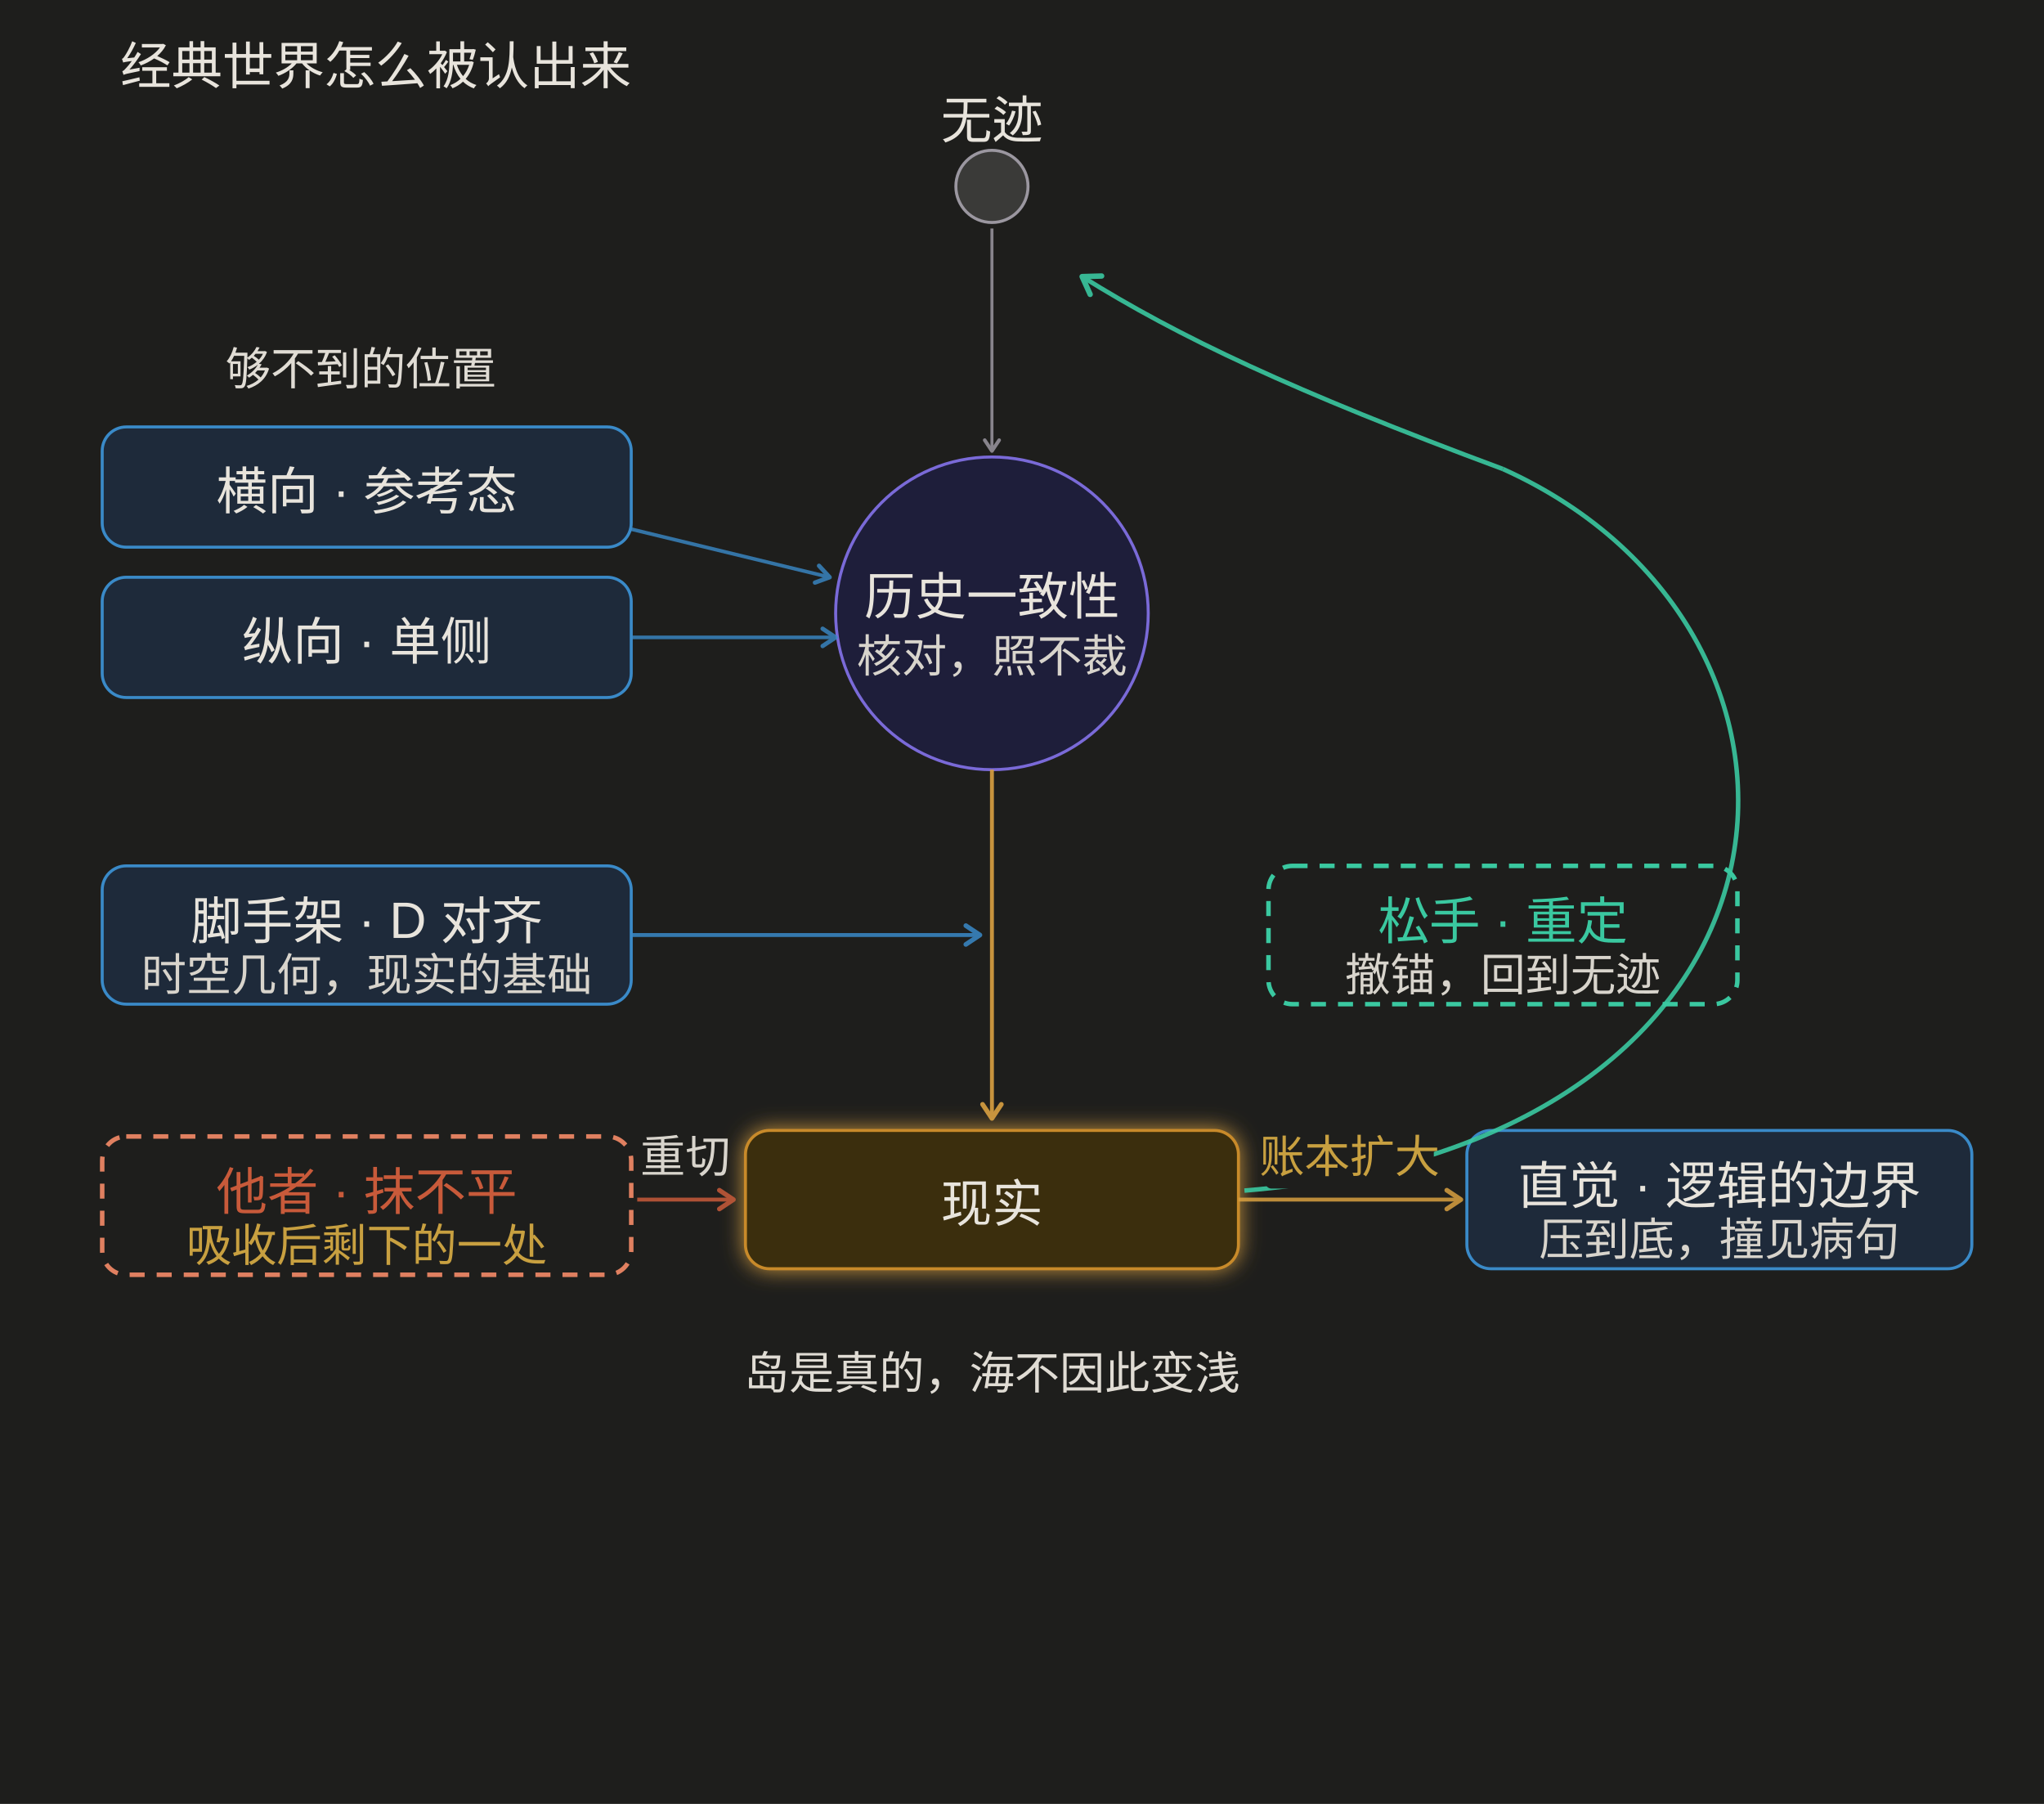
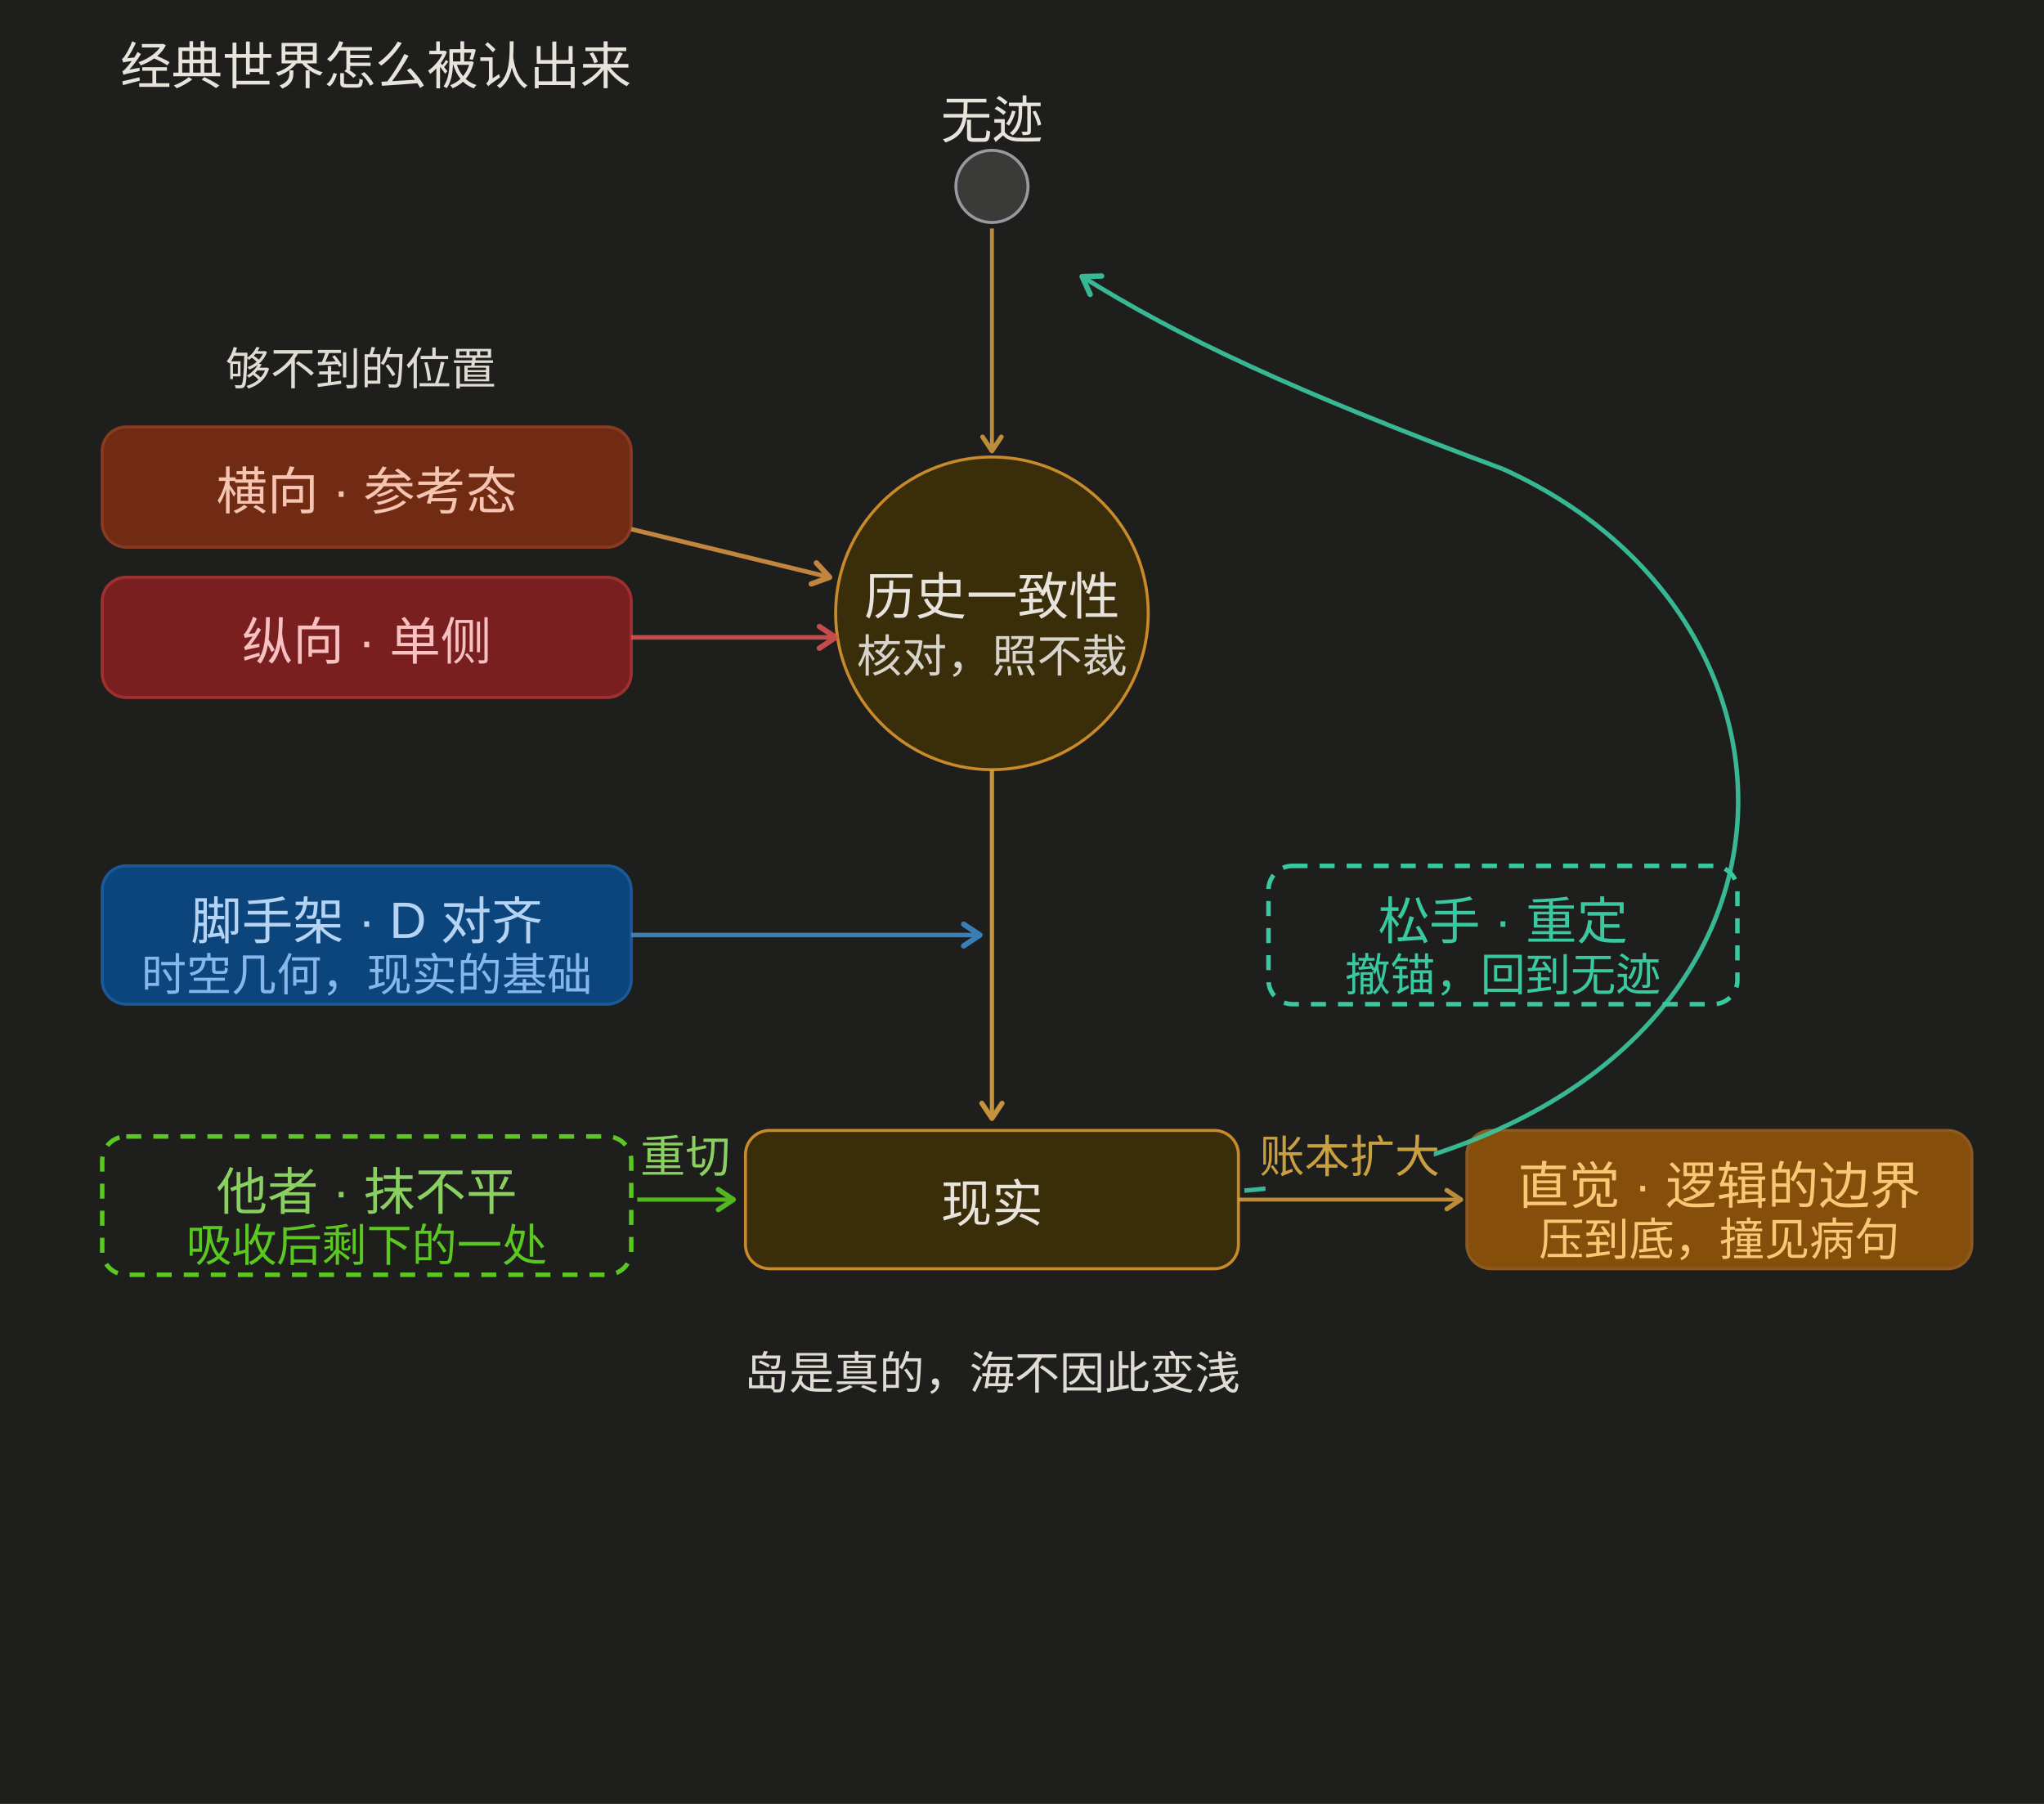
<svg xmlns="http://www.w3.org/2000/svg" preserveAspectRatio="xMidYMid meet" width="100%" viewBox="0 0 680 600" role="img">
  <rect x="0" y="0" width="680" height="600" fill="#1e1e1c" />
  <defs>
    <marker id="arrow" viewBox="0 0 10 10" refX="8" refY="5" markerWidth="6" markerHeight="6" orient="auto-start-reverse">
      <path d="M2 1L8 5L2 9" fill="none" stroke="context-stroke" stroke-width="2.0" stroke-linecap="round" stroke-linejoin="round" />
    </marker>
    <filter id="glow-gold" x="-20%" y="-20%" width="140%" height="140%">
      <feGaussianBlur stdDeviation="3.5" result="blur" />
      <feFlood flood-color="#d8a040" flood-opacity="0.9" result="color" />
      <feComposite in="color" in2="blur" operator="in" result="glow" />
      <feMerge>
        <feMergeNode in="glow" />
        <feMergeNode in="SourceGraphic" />
      </feMerge>
    </filter>
-     <mask id="imagine-text-gaps-k519hi" maskUnits="userSpaceOnUse">
+     <mask id="img-gap" maskUnits="userSpaceOnUse">
      <rect x="0" y="0" width="680" height="600" fill="white" />
-       <rect x="36" y="10.667" width="148" height="22.667" fill="black" rx="2" />
-       <rect x="312" y="28.667" width="36" height="22.667" fill="black" rx="2" />
-       <rect x="291" y="185.667" width="78" height="22.667" fill="black" rx="2" />
-       <rect x="290" y="207.333" width="80" height="19.333" fill="black" rx="2" />
-       <rect x="80" y="114" width="80" height="19.333" fill="black" rx="2" />
-       <rect x="77.458" y="150.667" width="89.083" height="22.667" fill="black" rx="2" />
-       <rect x="84.458" y="200.667" width="75.083" height="22.667" fill="black" rx="2" />
-       <rect x="70.516" y="293.667" width="102.969" height="22.667" fill="black" rx="2" />
-       <rect x="58" y="313.333" width="128" height="19.333" fill="black" rx="2" />
-       <rect x="312" y="387.667" width="36" height="22.667" fill="black" rx="2" />
-       <rect x="77.458" y="383.667" width="89.083" height="22.667" fill="black" rx="2" />
-       <rect x="70" y="403.333" width="104" height="19.333" fill="black" rx="2" />
-       <rect x="212" y="376" width="32" height="19.333" fill="black" rx="2" />
-       <rect x="421" y="376" width="56" height="19.333" fill="black" rx="2" />
-       <rect x="513.458" y="381.667" width="117.083" height="22.667" fill="black" rx="2" />
-       <rect x="520" y="401.333" width="104" height="19.333" fill="black" rx="2" />
-       <rect x="260" y="448" width="140" height="19.333" fill="black" rx="2" />
-       <rect x="462.458" y="293.667" width="75.083" height="22.667" fill="black" rx="2" />
-       <rect x="454" y="313.333" width="92" height="19.333" fill="black" rx="2" />
+       <rect x="36" y="11.0" width="148" height="25.333" fill="black" rx="2" />
+       <rect x="312" y="29.0" width="36" height="25.333" fill="black" rx="2" />
+       <rect x="291" y="185.333" width="78" height="25.333" fill="black" rx="2" />
+       <rect x="290" y="206.333" width="80" height="23.333" fill="black" rx="2" />
+       <rect x="80" y="113.0" width="80" height="23.333" fill="black" rx="2" />
+       <rect x="78.333" y="151.333" width="87.333" height="21.333" fill="black" rx="2" />
+       <rect x="85.333" y="201.333" width="73.333" height="21.333" fill="black" rx="2" />
+       <rect x="71.646" y="294.333" width="100.708" height="21.333" fill="black" rx="2" />
+       <rect x="58" y="312.333" width="128" height="23.333" fill="black" rx="2" />
+       <rect x="312" y="387.333" width="36" height="25.333" fill="black" rx="2" />
+       <rect x="78.333" y="384.333" width="87.333" height="21.333" fill="black" rx="2" />
+       <rect x="70" y="402.333" width="104" height="23.333" fill="black" rx="2" />
+       <rect x="212" y="375.0" width="32" height="23.333" fill="black" rx="2" />
+       <rect x="421" y="375.0" width="56" height="23.333" fill="black" rx="2" />
+       <rect x="514.333" y="382.333" width="115.333" height="21.333" fill="black" rx="2" />
+       <rect x="520" y="400.333" width="104" height="23.333" fill="black" rx="2" />
+       <rect x="260" y="447.0" width="140" height="23.333" fill="black" rx="2" />
+       <rect x="463.333" y="294.333" width="73.333" height="21.333" fill="black" rx="2" />
+       <rect x="454" y="312.333" width="92" height="23.333" fill="black" rx="2" />
    </mask>
  </defs>
  <text x="40" y="28" fill="#e8e4dc" font-family="Arial,sans-serif" font-size="17" font-weight="500">经典世界怎么被认出来</text>
-   <line x1="330" y1="76" x2="330" y2="150" stroke="#9b97a0" stroke-width="1.0" opacity="0.85" marker-end="url(#arrow)" />
+   <line x1="330" y1="76" x2="330" y2="150" stroke="#d8a040" stroke-width="1.3" opacity="0.85" marker-end="url(#arrow)" />
  <a href="02_start.html#scene-wuji" class="scene-node" target="_top">
    <g>
      <circle cx="330" cy="62" r="12" fill="#3a3a38" stroke="#9b97a0" stroke-width="1.0" />
      <text x="330" y="46" text-anchor="middle" fill="#e8e4dc" font-family="Arial,sans-serif" font-size="17" font-weight="500">无迹</text>
    </g>
  </a>
  <a href="07_worldtopos.html#scene-lishi" class="scene-node" target="_top">
    <g>
-       <circle cx="330" cy="204" r="52" fill="#1e1e3a" stroke="#7a6ad8" stroke-width="1.0" />
+       <circle cx="330" cy="204" r="52" fill="#3a2e0a" stroke="#c88a2a" stroke-width="1.0" />
      <text x="330" y="197" text-anchor="middle" dominant-baseline="central" fill="#e8e4dc" font-family="Arial,sans-serif" font-size="17" font-weight="500">历史一致性</text>
      <text x="330" y="217" text-anchor="middle" dominant-baseline="central" fill="#d8d4cc" font-family="Arial,sans-serif" font-size="15">核对，照不裁</text>
    </g>
  </a>
  <a href="05_unknowable.html#scene-sanzhong" class="scene-node" target="_top">
    <g>
      <text x="120" y="128" text-anchor="middle" fill="#e0dcd4" font-family="Arial,sans-serif" font-size="15">够不到的位置</text>
    </g>
  </a>
  <a href="05_unknowable.html#scene-sanzhong" class="scene-node" target="_top">
    <g>
-       <rect x="34" y="142" width="176" height="40" rx="8" fill="#1e2a3a" stroke="#3a8ac8" stroke-width="1.0" />
-       <text x="122" y="162" text-anchor="middle" dominant-baseline="central" fill="#e8e4dc" font-family="Arial,sans-serif" font-size="17" font-weight="500">横向 · 参考态</text>
+       <rect x="34" y="142" width="176" height="40" rx="8" fill="#712B13" stroke="#8a3a20" stroke-width="1.0" />
+       <text x="122" y="162" text-anchor="middle" dominant-baseline="central" fill="#F5C4B3" font-family="Arial,sans-serif" font-size="17" font-weight="500">横向 · 参考态</text>
    </g>
  </a>
-   <line x1="210" y1="176" x2="276" y2="192" stroke="#3a8ac8" stroke-width="1.2" opacity="0.8" marker-end="url(#arrow)" />
+   <line x1="210" y1="176" x2="276" y2="192" stroke="#c88a40" stroke-width="1.5" opacity="0.95" marker-end="url(#arrow)" />
  <a href="05_unknowable.html#scene-sanzhong" class="scene-node" target="_top">
    <g>
-       <rect x="34" y="192" width="176" height="40" rx="8" fill="#1e2a3a" stroke="#3a8ac8" stroke-width="1.0" />
-       <text x="122" y="212" text-anchor="middle" dominant-baseline="central" fill="#e8e4dc" font-family="Arial,sans-serif" font-size="17" font-weight="500">纵向 · 单侧</text>
+       <rect x="34" y="192" width="176" height="40" rx="8" fill="#791F1F" stroke="#a03030" stroke-width="1.0" />
+       <text x="122" y="212" text-anchor="middle" dominant-baseline="central" fill="#F7C1C1" font-family="Arial,sans-serif" font-size="17" font-weight="500">纵向 · 单侧</text>
    </g>
  </a>
-   <line x1="210" y1="212" x2="278" y2="212" stroke="#3a8ac8" stroke-width="1.2" opacity="0.8" marker-end="url(#arrow)" />
-   <line x1="330" y1="256" x2="330" y2="372" stroke="#d8a040" stroke-width="1.3" opacity="0.9" marker-end="url(#arrow)" />
+   <line x1="210" y1="212" x2="278" y2="212" stroke="#d85050" stroke-width="1.5" opacity="0.9" marker-end="url(#arrow)" />
+   <line x1="330" y1="256" x2="330" y2="372" stroke="#d8a040" stroke-width="1.4" opacity="0.9" marker-end="url(#arrow)" />
  <a href="05_unknowable.html#scene-sanzhong" class="scene-node" target="_top">
    <g>
-       <rect x="34" y="288" width="176" height="46" rx="8" fill="#1e2a3a" stroke="#3a8ac8" stroke-width="1.0" />
-       <text x="122" y="305" text-anchor="middle" dominant-baseline="central" fill="#e8e4dc" font-family="Arial,sans-serif" font-size="17" font-weight="500">脚手架 · D 对齐</text>
-       <text x="122" y="323" text-anchor="middle" dominant-baseline="central" fill="#d8d4cc" font-family="Arial,sans-serif" font-size="15">时空几何，现实的基础</text>
+       <rect x="34" y="288" width="176" height="46" rx="8" fill="#0C447C" stroke="#1a5a9a" stroke-width="1.0" />
+       <text x="122" y="305" text-anchor="middle" dominant-baseline="central" fill="#B5D4F4" font-family="Arial,sans-serif" font-size="17" font-weight="500">脚手架 · D 对齐</text>
+       <text x="122" y="323" text-anchor="middle" dominant-baseline="central" fill="#85B7EB" font-family="Arial,sans-serif" font-size="15">时空几何，现实的基础</text>
    </g>
  </a>
-   <line x1="210" y1="311" x2="326" y2="311" stroke="#3a8ac8" stroke-width="1.3" opacity="0.85" marker-end="url(#arrow)" />
+   <line x1="210" y1="311" x2="326" y2="311" stroke="#3a8ac8" stroke-width="1.5" opacity="0.9" marker-end="url(#arrow)" />
  <a href="10_classicalworld.html#scene-xianshi" class="scene-node" target="_top">
    <g>
-       <rect x="248" y="376" width="164" height="46" rx="8" fill="#3a2e0a" stroke="#c88a2a" stroke-width="1.0" filter="url(#glow-gold)" />
+       <rect x="248" y="376" width="164" height="46" rx="8" fill="#3a2e0a" stroke="#c88a2a" stroke-width="1.0" />
      <text x="330" y="399" text-anchor="middle" dominant-baseline="central" fill="#e8e4dc" font-family="Arial,sans-serif" font-size="17" font-weight="500">现实</text>
    </g>
  </a>
  <a href="06_theother.html#scene-taren" class="scene-node" target="_top">
    <g>
-       <rect x="34" y="378" width="176" height="46" rx="8" fill="none" stroke="#e08060" stroke-width="1.5" stroke-dasharray="5 4" />
-       <text x="122" y="395" text-anchor="middle" dominant-baseline="central" fill="#c85a3a" font-family="Arial,sans-serif" font-size="17" font-weight="500">他者 · 抹不平</text>
-       <text x="122" y="413" text-anchor="middle" dominant-baseline="central" fill="#c8a040" font-family="Arial,sans-serif" font-size="15">吸收后剩下的一处</text>
+       <rect x="34" y="378" width="176" height="46" rx="8" fill="none" stroke="#5ac820" stroke-width="1.5" stroke-dasharray="5 4" />
+       <text x="122" y="395" text-anchor="middle" dominant-baseline="central" fill="#8ad060" font-family="Arial,sans-serif" font-size="17" font-weight="500">他者 · 抹不平</text>
+       <text x="122" y="413" text-anchor="middle" dominant-baseline="central" fill="#5ac820" font-family="Arial,sans-serif" font-size="15">吸收后剩下的一处</text>
    </g>
  </a>
-   <line x1="212" y1="399" x2="244" y2="399" stroke="#c85a3a" stroke-width="1.3" opacity="0.85" marker-end="url(#arrow)" />
-   <text x="228" y="390" text-anchor="middle" fill="#d8d4cc" font-family="Arial,sans-serif" font-size="15">重切</text>
+   <line x1="212" y1="399" x2="244" y2="399" stroke="#5ac820" stroke-width="1.4" opacity="0.9" marker-end="url(#arrow)" />
+   <text x="228" y="390" text-anchor="middle" fill="#8ad060" font-family="Arial,sans-serif" font-size="15">重切</text>
  <line x1="412" y1="399" x2="486" y2="399" stroke="#d8a040" stroke-width="1.3" opacity="0.85" marker-end="url(#arrow)" />
  <text x="449" y="390" text-anchor="middle" fill="#c8a040" font-family="Arial,sans-serif" font-size="15">账本扩大</text>
  <a href="08_intuition.html#scene-luoji" class="scene-node" target="_top">
    <g>
-       <rect x="488" y="376" width="168" height="46" rx="8" fill="#1e2a3a" stroke="#3a8ac8" stroke-width="1.0" />
-       <text x="572" y="393" text-anchor="middle" dominant-baseline="central" fill="#e8e4dc" font-family="Arial,sans-serif" font-size="17" font-weight="500">直觉 · 逻辑的边界</text>
-       <text x="572" y="411" text-anchor="middle" dominant-baseline="central" fill="#d8d4cc" font-family="Arial,sans-serif" font-size="15">压到底，撞见病句</text>
+       <rect x="488" y="376" width="168" height="46" rx="8" fill="#854F0B" stroke="#8a5a20" stroke-width="1.0" />
+       <text x="572" y="393" text-anchor="middle" dominant-baseline="central" fill="#FAC775" font-family="Arial,sans-serif" font-size="17" font-weight="500">直觉 · 逻辑的边界</text>
+       <text x="572" y="411" text-anchor="middle" dominant-baseline="central" fill="#FAC775" font-family="Arial,sans-serif" font-size="15">压到底，撞见病句</text>
    </g>
  </a>
  <text x="330" y="462" text-anchor="middle" fill="#e0dcd4" font-family="Arial,sans-serif" font-size="15">岛是真的，海不因此变浅</text>
-   <path d="M414 396 C 610 380, 620 210, 500 156" fill="none" stroke="#3ac8a0" stroke-width="1.5" opacity="0.9" mask="url(#imagine-text-gaps-k519hi)" />
+   <path d="M414 396 C 610 380, 620 210, 500 156" fill="none" stroke="#3ac8a0" stroke-width="1.5" opacity="0.9" mask="url(#img-gap)" />
  <path d="M500 156 C 430 130, 392 112, 360 92" fill="none" stroke="#3ac8a0" stroke-width="1.5" opacity="0.9" marker-end="url(#arrow)" />
  <a href="12_epilogue.html#scene-songshou" class="scene-node" target="_top">
    <g>
      <rect x="422" y="288" width="156" height="46" rx="8" fill="none" stroke="#3ac8a0" stroke-width="1.5" stroke-dasharray="5 4" />
      <text x="500" y="305" text-anchor="middle" dominant-baseline="central" fill="#3ac8a0" font-family="Arial,sans-serif" font-size="17" font-weight="500">松手 · 重定</text>
-       <text x="500" y="323" text-anchor="middle" dominant-baseline="central" fill="#d8d4cc" font-family="Arial,sans-serif" font-size="15">撤锚，回到无迹</text>
+       <text x="500" y="323" text-anchor="middle" dominant-baseline="central" fill="#3ac8a0" font-family="Arial,sans-serif" font-size="15">撤锚，回到无迹</text>
    </g>
  </a>
</svg>
